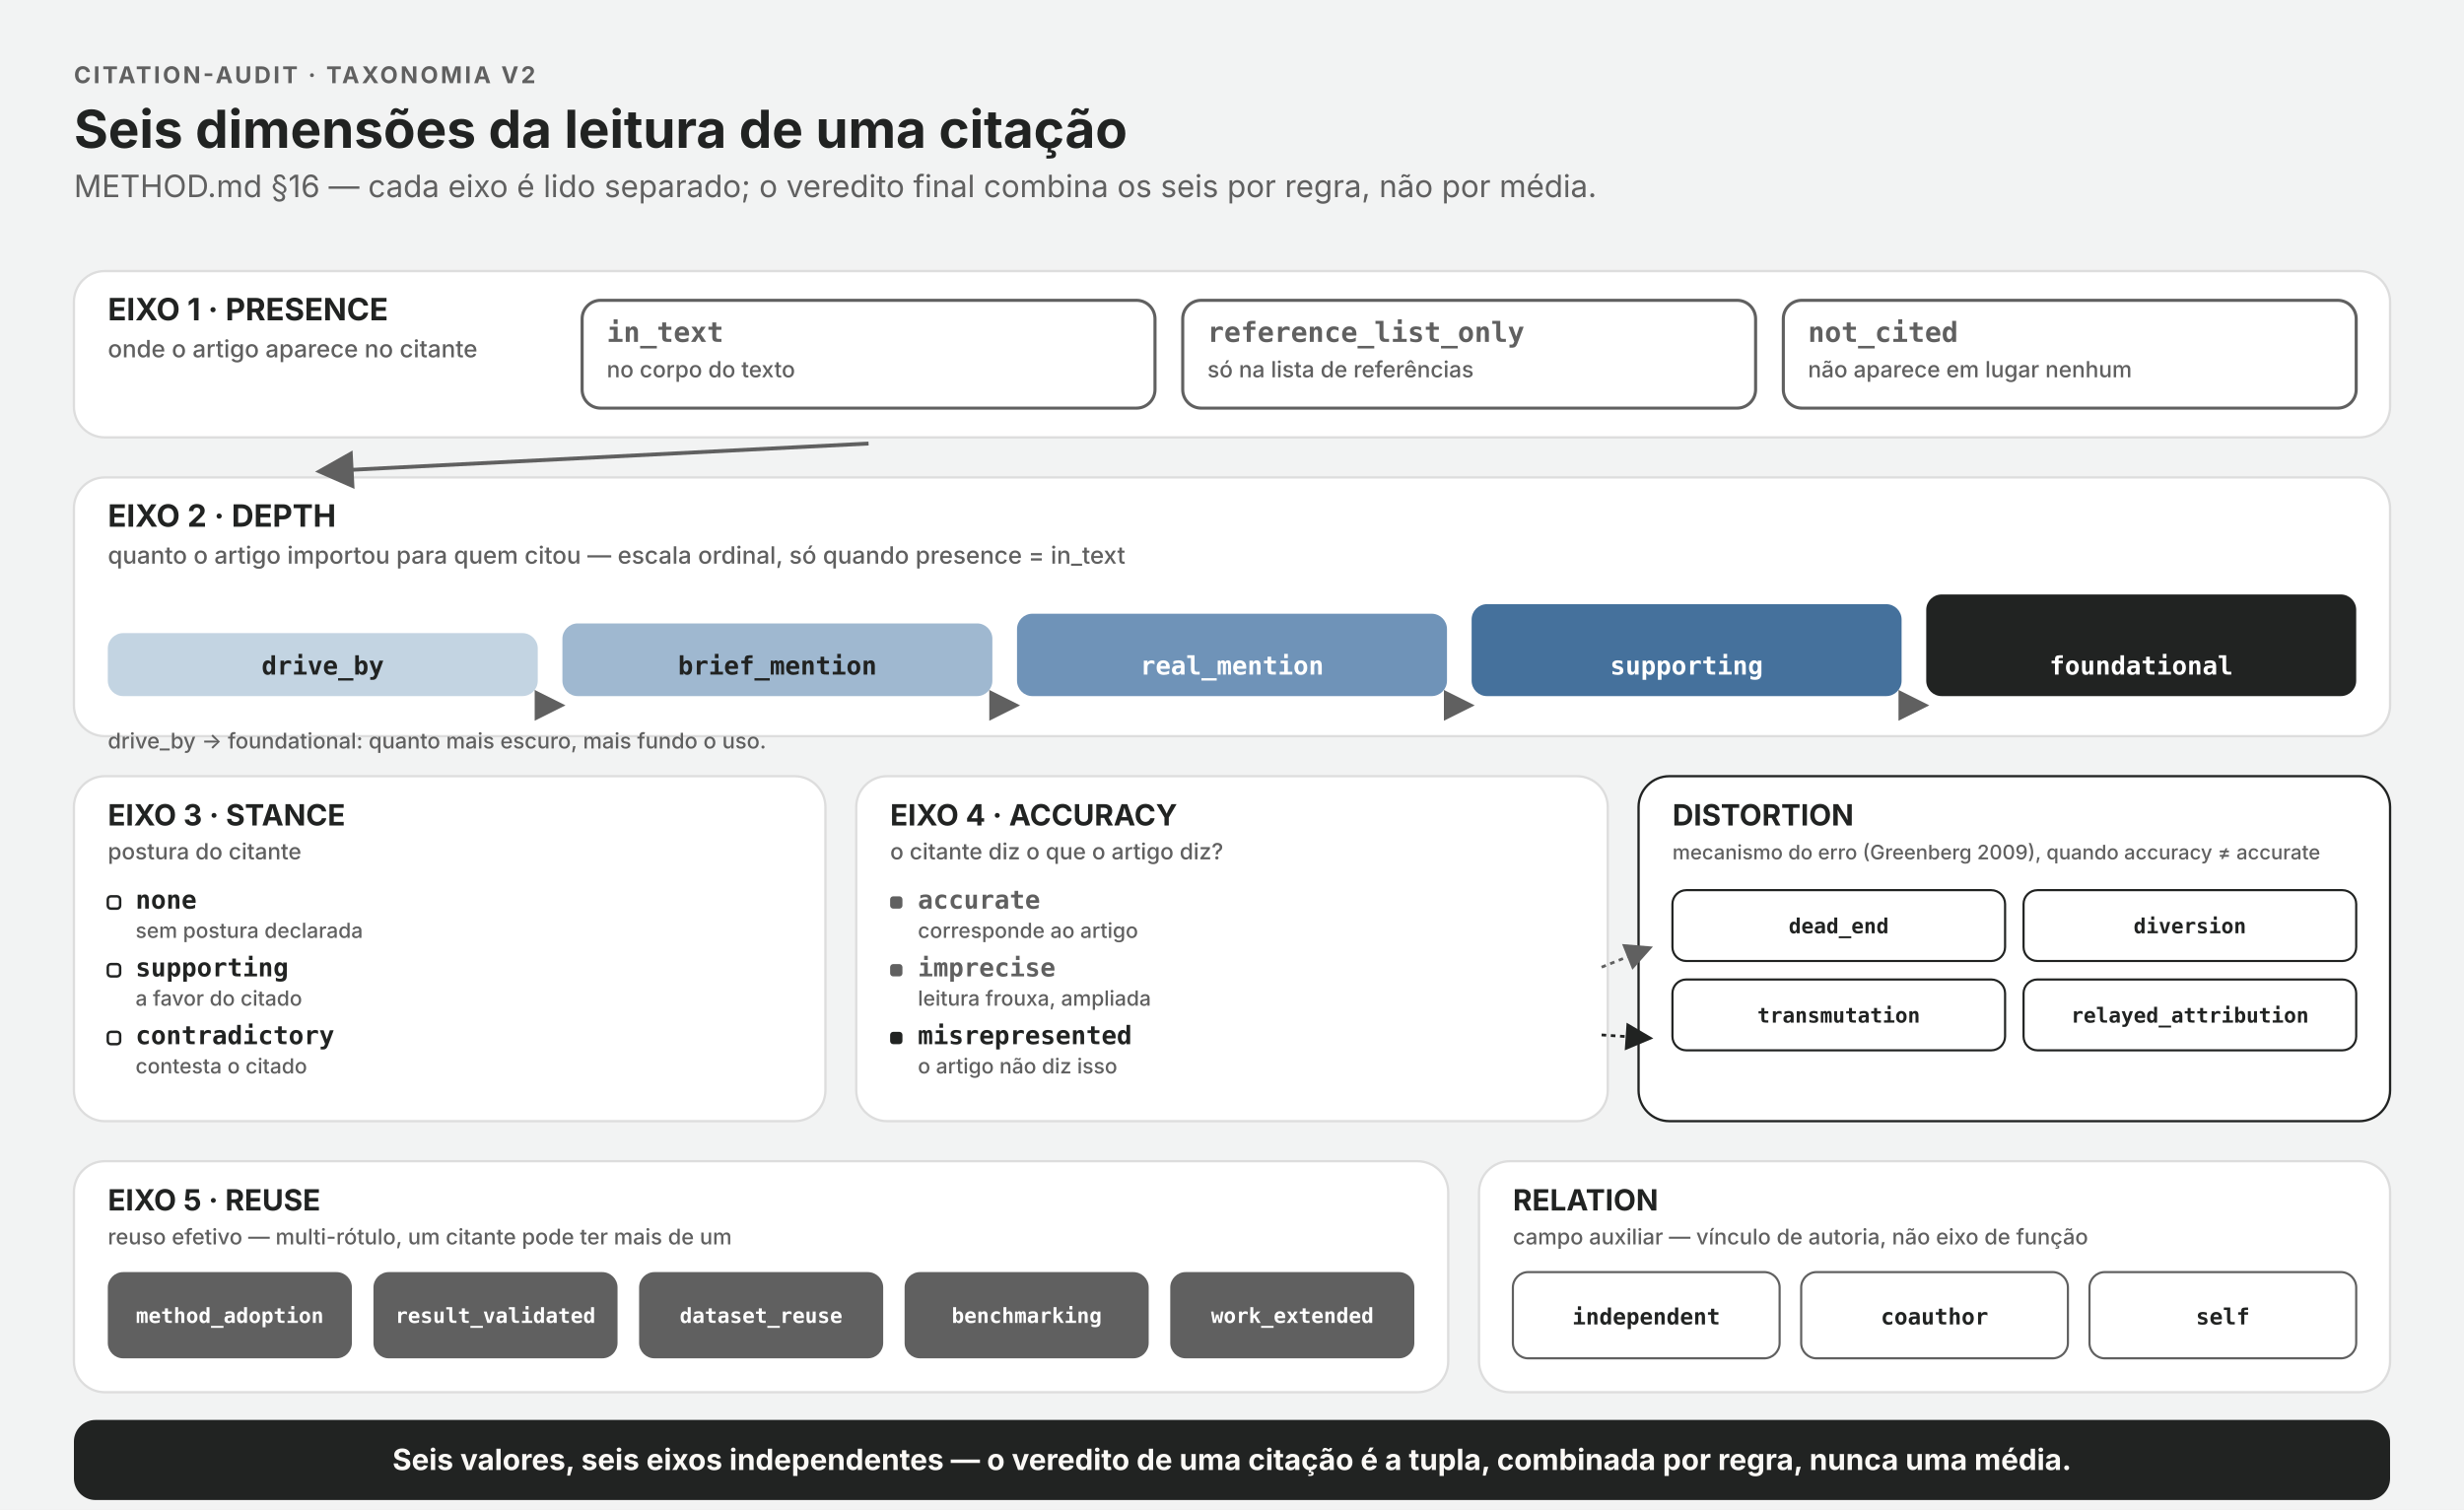
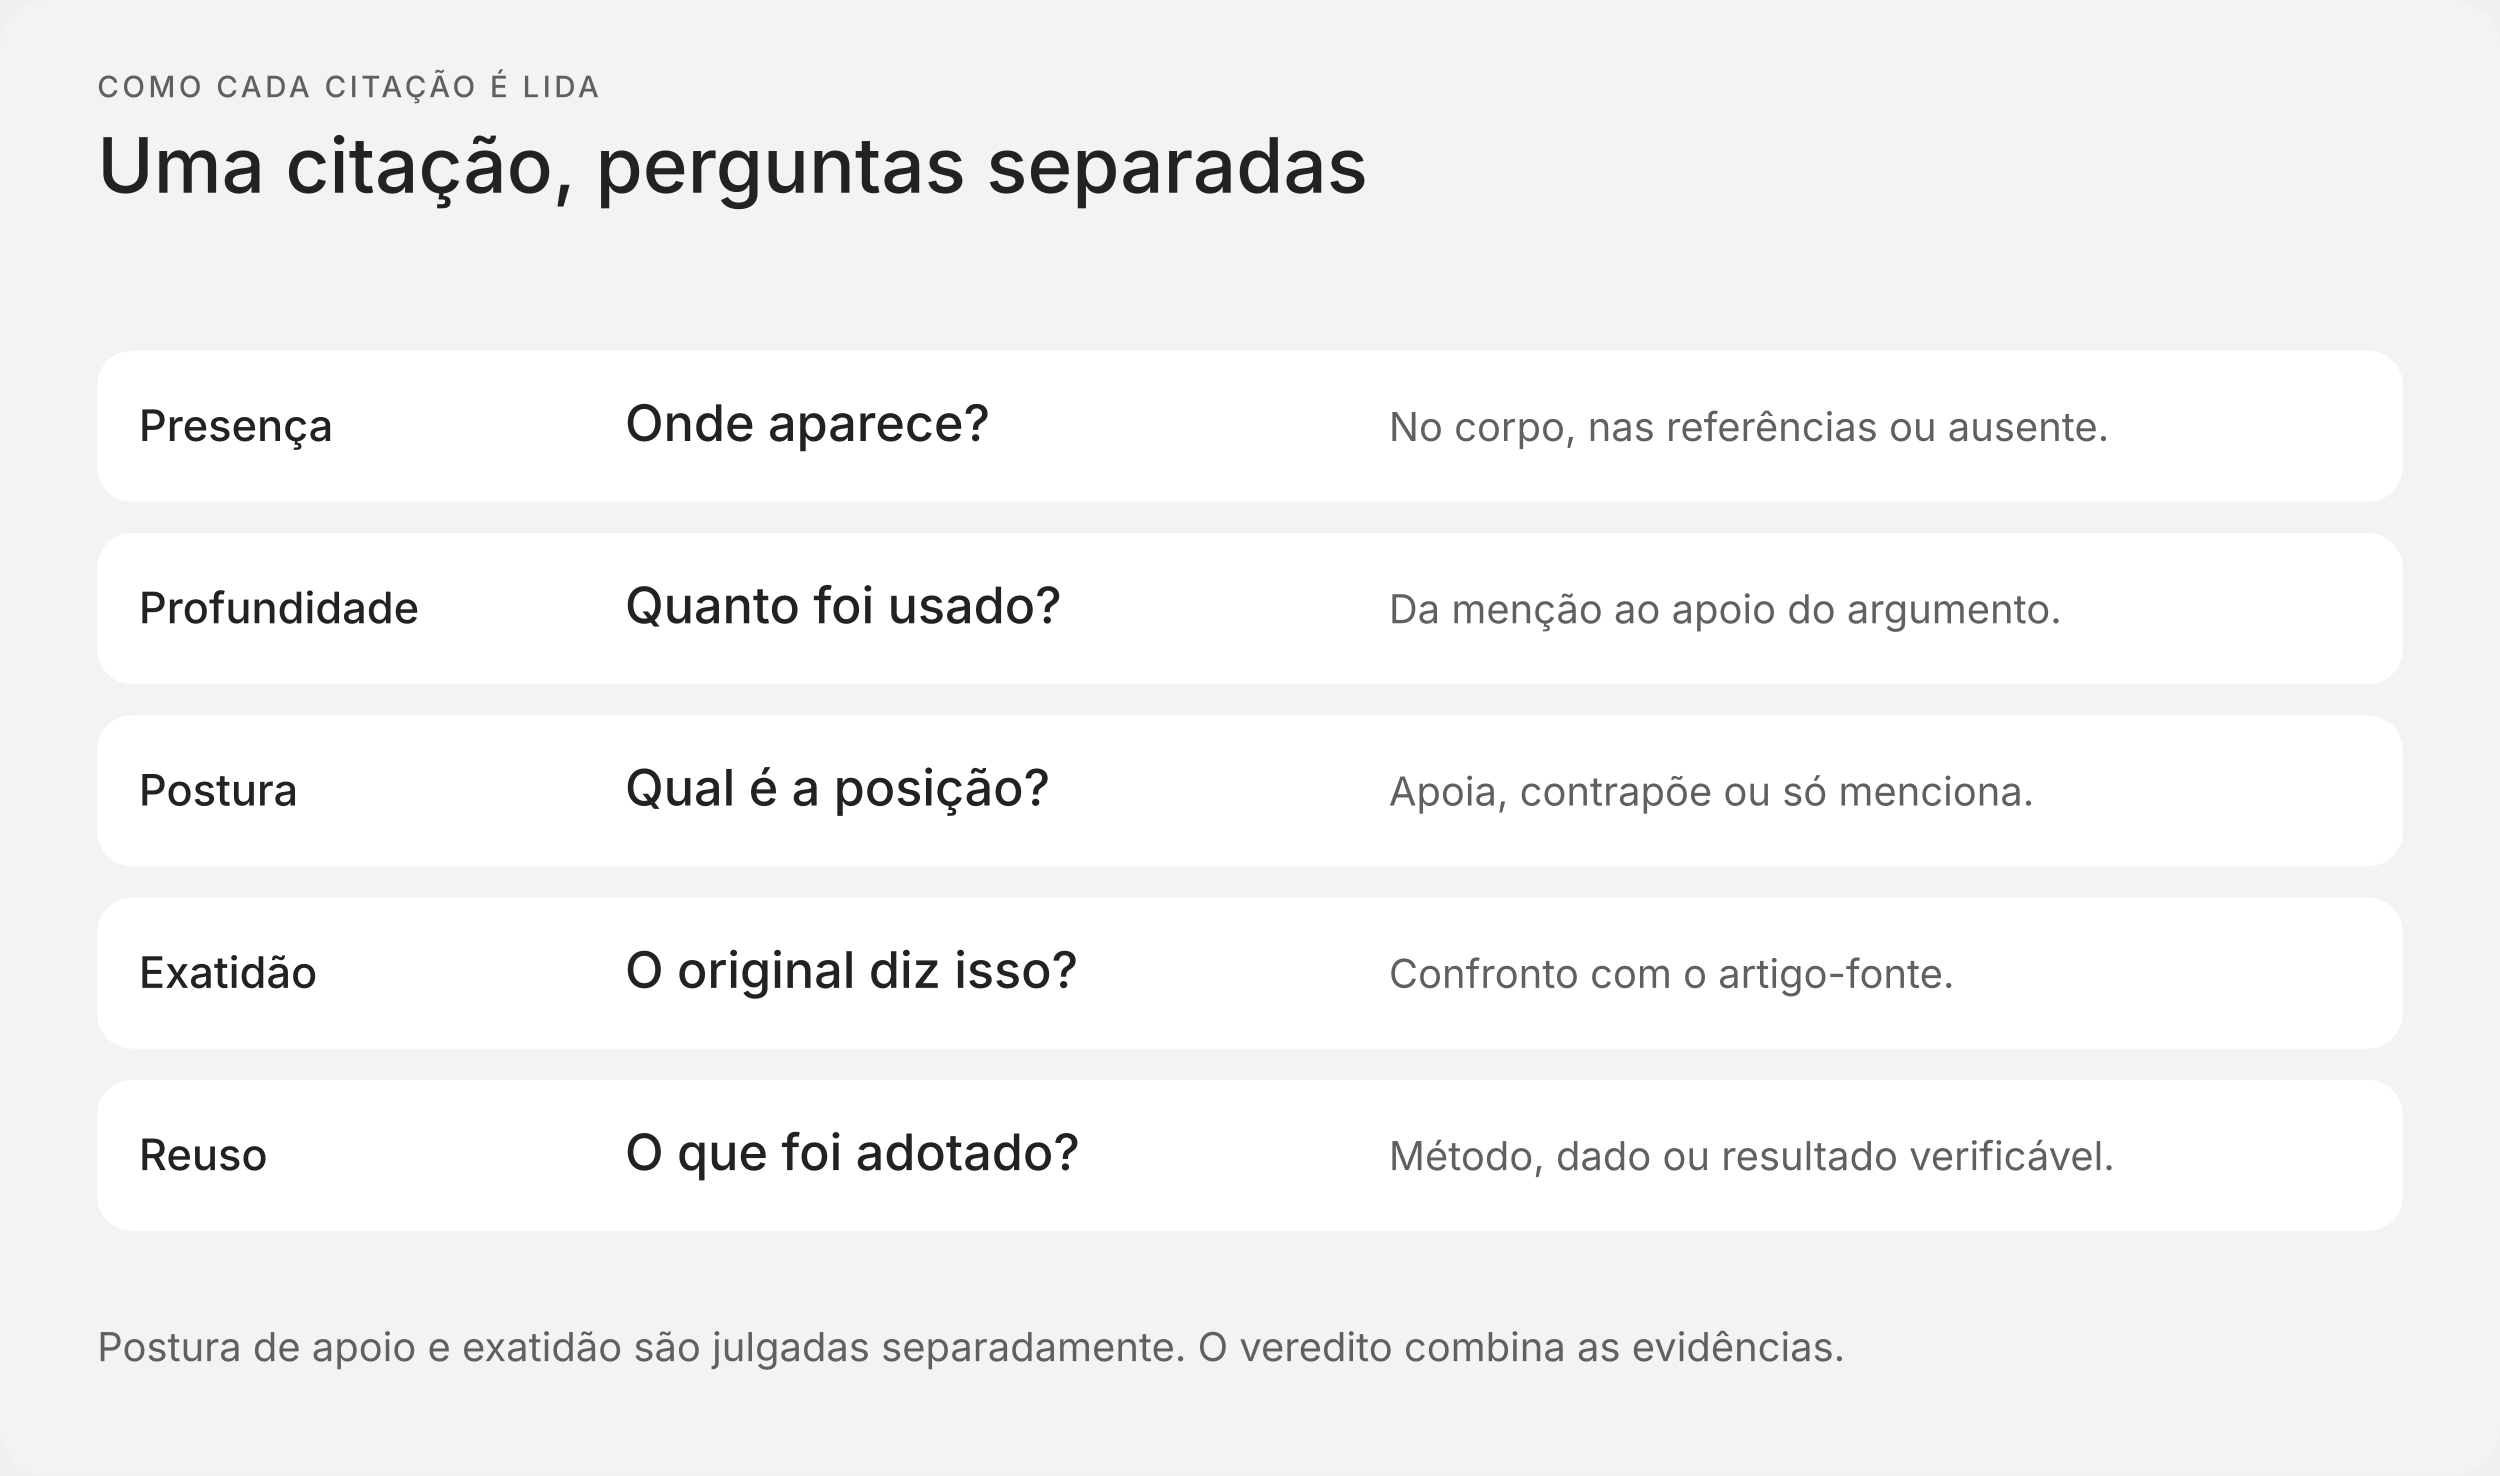
- <svg xmlns="http://www.w3.org/2000/svg" viewBox="0 0 1600 980" font-family="Inter, -apple-system, 'Segoe UI', Helvetica, Arial, sans-serif" role="img" aria-labelledby="title desc">
+ <svg xmlns="http://www.w3.org/2000/svg" width="1440" height="850" viewBox="0 0 1440 850" role="img" aria-labelledby="title desc">
  <defs>
-     <marker id="arrow" markerWidth="10" markerHeight="10" refX="8" refY="5" orient="auto">
-       <path d="M0,0 L10,5 L0,10 Z" fill="#606060" />
-     </marker>
-     <marker id="arrowBlue" markerWidth="10" markerHeight="10" refX="8" refY="5" orient="auto">
-       <path d="M0,0 L10,5 L0,10 Z" fill="#212322" />
-     </marker>
-     <marker id="arrowAmber" markerWidth="10" markerHeight="10" refX="8" refY="5" orient="auto">
-       <path d="M0,0 L10,5 L0,10 Z" fill="#606060" />
-     </marker>
-     <marker id="arrowTerra" markerWidth="10" markerHeight="10" refX="8" refY="5" orient="auto">
-       <path d="M0,0 L10,5 L0,10 Z" fill="#212322" />
-     </marker>
-     <marker id="arrowSage" markerWidth="10" markerHeight="10" refX="8" refY="5" orient="auto">
-       <path d="M0,0 L10,5 L0,10 Z" fill="#606060" />
+     <marker id="arrow" markerWidth="8" markerHeight="8" refX="6" refY="4" orient="auto">
+       <path d="M0,0 L8,4 L0,8" fill="none" stroke="#606060" stroke-width="1.5" />
    </marker>
  </defs>
-   <rect width="1600" height="980" fill="#F2F3F3" />
-   <text x="48.0" y="54.0" font-family="Inter, -apple-system, 'Segoe UI', Helvetica, Arial, sans-serif" font-size="15" font-weight="700" fill="#606060" text-anchor="start" letter-spacing="1.6">CITATION-AUDIT · TAXONOMIA V2</text>
-   <text x="48.0" y="96.0" font-family="Inter, -apple-system, 'Segoe UI', Helvetica, Arial, sans-serif" font-size="34" font-weight="700" fill="#212322" text-anchor="start">Seis dimensões da leitura de uma citação</text>
-   <text x="48.0" y="128.0" font-family="Inter, -apple-system, 'Segoe UI', Helvetica, Arial, sans-serif" font-size="20" font-weight="400" fill="#606060" text-anchor="start">METHOD.md §16 — cada eixo é lido separado; o veredito final combina os seis por regra, não por média.</text>
-   <rect x="48.0" y="176.0" width="1504.0" height="108.0" rx="20" fill="#FFFFFF" stroke="#DDDDDD" stroke-width="1.5" />
-   <text x="70.0" y="208.0" font-family="Inter, -apple-system, 'Segoe UI', Helvetica, Arial, sans-serif" font-size="20" font-weight="700" fill="#212322" text-anchor="start">EIXO 1 · PRESENCE</text>
-   <text x="70.0" y="232.0" font-family="Inter, -apple-system, 'Segoe UI', Helvetica, Arial, sans-serif" font-size="15.5" font-weight="500" fill="#606060" text-anchor="start">onde o artigo aparece no citante</text>
-   <rect x="378.0" y="195.0" width="372.0" height="70.0" rx="12" fill="#FFFFFF" stroke="#606060" stroke-width="2" />
-   <text x="394.0" y="222.0" font-family="'JetBrains Mono', SFMono-Regular, Menlo, monospace" font-size="18" font-weight="700" fill="#606060" text-anchor="start">in_text</text>
-   <text x="394.0" y="245.0" font-family="Inter, -apple-system, 'Segoe UI', Helvetica, Arial, sans-serif" font-size="14.5" font-weight="500" fill="#606060" text-anchor="start">no corpo do texto</text>
-   <rect x="768.0" y="195.0" width="372.0" height="70.0" rx="12" fill="#FFFFFF" stroke="#606060" stroke-width="2" />
-   <text x="784.0" y="222.0" font-family="'JetBrains Mono', SFMono-Regular, Menlo, monospace" font-size="18" font-weight="700" fill="#606060" text-anchor="start">reference_list_only</text>
-   <text x="784.0" y="245.0" font-family="Inter, -apple-system, 'Segoe UI', Helvetica, Arial, sans-serif" font-size="14.5" font-weight="500" fill="#606060" text-anchor="start">só na lista de referências</text>
-   <rect x="1158.0" y="195.0" width="372.0" height="70.0" rx="12" fill="#FFFFFF" stroke="#606060" stroke-width="2" />
-   <text x="1174.0" y="222.0" font-family="'JetBrains Mono', SFMono-Regular, Menlo, monospace" font-size="18" font-weight="700" fill="#606060" text-anchor="start">not_cited</text>
-   <text x="1174.0" y="245.0" font-family="Inter, -apple-system, 'Segoe UI', Helvetica, Arial, sans-serif" font-size="14.5" font-weight="500" fill="#606060" text-anchor="start">não aparece em lugar nenhum</text>
-   <rect x="48.0" y="310.0" width="1504.0" height="168.0" rx="20" fill="#FFFFFF" stroke="#DDDDDD" stroke-width="1.5" />
-   <text x="70.0" y="342.0" font-family="Inter, -apple-system, 'Segoe UI', Helvetica, Arial, sans-serif" font-size="20" font-weight="700" fill="#212322" text-anchor="start">EIXO 2 · DEPTH</text>
-   <text x="70.0" y="366.0" font-family="Inter, -apple-system, 'Segoe UI', Helvetica, Arial, sans-serif" font-size="15.5" font-weight="500" fill="#606060" text-anchor="start">quanto o artigo importou para quem citou — escala ordinal, só quando presence = in_text</text>
-   <path d="M564.0 288.0 L209.6 306.0" stroke="#606060" stroke-width="2.5" fill="none" marker-end="url(#arrowSage)" />
-   <rect x="70.0" y="411.1" width="279.2" height="40.9" rx="10" fill="#c3d4e2" />
-   <text x="209.6" y="438.0" font-family="'JetBrains Mono', SFMono-Regular, Menlo, monospace" font-size="16.5" font-weight="700" fill="#212322" text-anchor="middle">drive_by</text>
-   <path d="M351.2 458.0 L363.2 458.0" stroke="#606060" stroke-width="2" fill="none" marker-end="url(#arrow)" />
-   <rect x="365.2" y="404.8" width="279.2" height="47.2" rx="10" fill="#9fb8d0" />
-   <text x="504.8" y="438.0" font-family="'JetBrains Mono', SFMono-Regular, Menlo, monospace" font-size="16.5" font-weight="700" fill="#212322" text-anchor="middle">brief_mention</text>
-   <path d="M646.4 458.0 L658.4 458.0" stroke="#606060" stroke-width="2" fill="none" marker-end="url(#arrow)" />
-   <rect x="660.4" y="398.5" width="279.2" height="53.5" rx="10" fill="#6f93b8" />
-   <text x="800.0" y="438.0" font-family="'JetBrains Mono', SFMono-Regular, Menlo, monospace" font-size="16.5" font-weight="700" fill="#FFFFFF" text-anchor="middle">real_mention</text>
-   <path d="M941.6 458.0 L953.6 458.0" stroke="#606060" stroke-width="2" fill="none" marker-end="url(#arrow)" />
-   <rect x="955.6" y="392.3" width="279.2" height="59.7" rx="10" fill="#45719c" />
-   <text x="1095.2" y="438.0" font-family="'JetBrains Mono', SFMono-Regular, Menlo, monospace" font-size="16.5" font-weight="700" fill="#FFFFFF" text-anchor="middle">supporting</text>
-   <path d="M1236.8 458.0 L1248.8 458.0" stroke="#606060" stroke-width="2" fill="none" marker-end="url(#arrow)" />
-   <rect x="1250.8" y="386.0" width="279.2" height="66.0" rx="10" fill="#212322" />
-   <text x="1390.4" y="438.0" font-family="'JetBrains Mono', SFMono-Regular, Menlo, monospace" font-size="16.5" font-weight="700" fill="#FFFFFF" text-anchor="middle">foundational</text>
-   <text x="70.0" y="486.0" font-family="Inter, -apple-system, 'Segoe UI', Helvetica, Arial, sans-serif" font-size="14" font-weight="500" fill="#606060" text-anchor="start">drive_by → foundational: quanto mais escuro, mais fundo o uso.</text>
-   <rect x="48.0" y="504.0" width="488.0" height="224.0" rx="20" fill="#FFFFFF" stroke="#DDDDDD" stroke-width="1.5" />
-   <text x="70.0" y="536.0" font-family="Inter, -apple-system, 'Segoe UI', Helvetica, Arial, sans-serif" font-size="19" font-weight="700" fill="#212322" text-anchor="start">EIXO 3 · STANCE</text>
-   <text x="70.0" y="558.0" font-family="Inter, -apple-system, 'Segoe UI', Helvetica, Arial, sans-serif" font-size="14.5" font-weight="500" fill="#606060" text-anchor="start">postura do citante</text>
-   <rect x="70.0" y="582.0" width="8.0" height="8.0" rx="2" fill="none" stroke="#212322" stroke-width="1.6" />
-   <text x="88.0" y="590.0" font-family="'JetBrains Mono', SFMono-Regular, Menlo, monospace" font-size="16.5" font-weight="700" fill="#212322" text-anchor="start">none</text>
-   <text x="88.0" y="609.0" font-family="Inter, -apple-system, 'Segoe UI', Helvetica, Arial, sans-serif" font-size="13.5" font-weight="500" fill="#606060" text-anchor="start">sem postura declarada</text>
-   <rect x="70.0" y="626.0" width="8.0" height="8.0" rx="2" fill="none" stroke="#212322" stroke-width="1.6" />
-   <text x="88.0" y="634.0" font-family="'JetBrains Mono', SFMono-Regular, Menlo, monospace" font-size="16.5" font-weight="700" fill="#212322" text-anchor="start">supporting</text>
-   <text x="88.0" y="653.0" font-family="Inter, -apple-system, 'Segoe UI', Helvetica, Arial, sans-serif" font-size="13.5" font-weight="500" fill="#606060" text-anchor="start">a favor do citado</text>
-   <rect x="70.0" y="670.0" width="8.0" height="8.0" rx="2" fill="none" stroke="#212322" stroke-width="1.6" />
-   <text x="88.0" y="678.0" font-family="'JetBrains Mono', SFMono-Regular, Menlo, monospace" font-size="16.5" font-weight="700" fill="#212322" text-anchor="start">contradictory</text>
-   <text x="88.0" y="697.0" font-family="Inter, -apple-system, 'Segoe UI', Helvetica, Arial, sans-serif" font-size="13.5" font-weight="500" fill="#606060" text-anchor="start">contesta o citado</text>
-   <rect x="556.0" y="504.0" width="488.0" height="224.0" rx="20" fill="#FFFFFF" stroke="#DDDDDD" stroke-width="1.5" />
-   <text x="578.0" y="536.0" font-family="Inter, -apple-system, 'Segoe UI', Helvetica, Arial, sans-serif" font-size="19" font-weight="700" fill="#212322" text-anchor="start">EIXO 4 · ACCURACY</text>
-   <text x="578.0" y="558.0" font-family="Inter, -apple-system, 'Segoe UI', Helvetica, Arial, sans-serif" font-size="14.5" font-weight="500" fill="#606060" text-anchor="start">o citante diz o que o artigo diz?</text>
-   <rect x="578.0" y="582.0" width="8.0" height="8.0" rx="2" fill="#606060" />
-   <text x="596.0" y="590.0" font-family="'JetBrains Mono', SFMono-Regular, Menlo, monospace" font-size="16.5" font-weight="700" fill="#606060" text-anchor="start">accurate</text>
-   <text x="596.0" y="609.0" font-family="Inter, -apple-system, 'Segoe UI', Helvetica, Arial, sans-serif" font-size="13.5" font-weight="500" fill="#606060" text-anchor="start">corresponde ao artigo</text>
-   <rect x="578.0" y="626.0" width="8.0" height="8.0" rx="2" fill="#606060" />
-   <text x="596.0" y="634.0" font-family="'JetBrains Mono', SFMono-Regular, Menlo, monospace" font-size="16.5" font-weight="700" fill="#606060" text-anchor="start">imprecise</text>
-   <text x="596.0" y="653.0" font-family="Inter, -apple-system, 'Segoe UI', Helvetica, Arial, sans-serif" font-size="13.5" font-weight="500" fill="#606060" text-anchor="start">leitura frouxa, ampliada</text>
-   <rect x="578.0" y="670.0" width="8.0" height="8.0" rx="2" fill="#212322" />
-   <text x="596.0" y="678.0" font-family="'JetBrains Mono', SFMono-Regular, Menlo, monospace" font-size="16.5" font-weight="700" fill="#212322" text-anchor="start">misrepresented</text>
-   <text x="596.0" y="697.0" font-family="Inter, -apple-system, 'Segoe UI', Helvetica, Arial, sans-serif" font-size="13.5" font-weight="500" fill="#606060" text-anchor="start">o artigo não diz isso</text>
-   <rect x="1064.0" y="504.0" width="488.0" height="224.0" rx="20" fill="#FFFFFF" stroke="#212322" stroke-width="1.5" />
-   <text x="1086.0" y="536.0" font-family="Inter, -apple-system, 'Segoe UI', Helvetica, Arial, sans-serif" font-size="19" font-weight="700" fill="#212322" text-anchor="start">DISTORTION</text>
-   <text x="1086.0" y="558.0" font-family="Inter, -apple-system, 'Segoe UI', Helvetica, Arial, sans-serif" font-size="13" font-weight="500" fill="#606060" text-anchor="start">mecanismo do erro (Greenberg 2009), quando accuracy ≠ accurate</text>
-   <rect x="1086.0" y="578.0" width="216.0" height="46.0" rx="9" fill="none" stroke="#212322" stroke-width="1.4" />
-   <text x="1194.0" y="606.0" font-family="'JetBrains Mono', SFMono-Regular, Menlo, monospace" font-size="13.5" font-weight="700" fill="#212322" text-anchor="middle">dead_end</text>
-   <rect x="1314.0" y="578.0" width="216.0" height="46.0" rx="9" fill="none" stroke="#212322" stroke-width="1.4" />
-   <text x="1422.0" y="606.0" font-family="'JetBrains Mono', SFMono-Regular, Menlo, monospace" font-size="13.5" font-weight="700" fill="#212322" text-anchor="middle">diversion</text>
-   <rect x="1086.0" y="636.0" width="216.0" height="46.0" rx="9" fill="none" stroke="#212322" stroke-width="1.4" />
-   <text x="1194.0" y="664.0" font-family="'JetBrains Mono', SFMono-Regular, Menlo, monospace" font-size="13.5" font-weight="700" fill="#212322" text-anchor="middle">transmutation</text>
-   <rect x="1314.0" y="636.0" width="216.0" height="46.0" rx="9" fill="none" stroke="#212322" stroke-width="1.4" />
-   <text x="1422.0" y="664.0" font-family="'JetBrains Mono', SFMono-Regular, Menlo, monospace" font-size="13.5" font-weight="700" fill="#212322" text-anchor="middle">relayed_attribution</text>
-   <path d="M1040.0 628.0 L1070.0 616.0" stroke="#606060" stroke-width="1.8" fill="none" marker-end="url(#arrowAmber)" stroke-dasharray="3 3" />
-   <path d="M1040.0 672.0 L1070.0 674.0" stroke="#212322" stroke-width="1.8" fill="none" marker-end="url(#arrowTerra)" stroke-dasharray="3 3" />
-   <rect x="48.0" y="754.0" width="892.4" height="150.0" rx="20" fill="#FFFFFF" stroke="#DDDDDD" stroke-width="1.5" />
-   <text x="70.0" y="786.0" font-family="Inter, -apple-system, 'Segoe UI', Helvetica, Arial, sans-serif" font-size="19" font-weight="700" fill="#212322" text-anchor="start">EIXO 5 · REUSE</text>
-   <text x="70.0" y="808.0" font-family="Inter, -apple-system, 'Segoe UI', Helvetica, Arial, sans-serif" font-size="14" font-weight="500" fill="#606060" text-anchor="start">reuso efetivo — multi-rótulo, um citante pode ter mais de um</text>
-   <rect x="70.0" y="826.0" width="158.5" height="56.0" rx="10" fill="#606060" />
-   <text x="149.2" y="859.0" font-family="'JetBrains Mono', SFMono-Regular, Menlo, monospace" font-size="13.5" font-weight="700" fill="#FFFFFF" text-anchor="middle">method_adoption</text>
-   <rect x="242.5" y="826.0" width="158.5" height="56.0" rx="10" fill="#606060" />
-   <text x="321.7" y="859.0" font-family="'JetBrains Mono', SFMono-Regular, Menlo, monospace" font-size="13.5" font-weight="700" fill="#FFFFFF" text-anchor="middle">result_validated</text>
-   <rect x="415.0" y="826.0" width="158.5" height="56.0" rx="10" fill="#606060" />
-   <text x="494.2" y="859.0" font-family="'JetBrains Mono', SFMono-Regular, Menlo, monospace" font-size="13.5" font-weight="700" fill="#FFFFFF" text-anchor="middle">dataset_reuse</text>
-   <rect x="587.4" y="826.0" width="158.5" height="56.0" rx="10" fill="#606060" />
-   <text x="666.7" y="859.0" font-family="'JetBrains Mono', SFMono-Regular, Menlo, monospace" font-size="13.5" font-weight="700" fill="#FFFFFF" text-anchor="middle">benchmarking</text>
-   <rect x="759.9" y="826.0" width="158.5" height="56.0" rx="10" fill="#606060" />
-   <text x="839.2" y="859.0" font-family="'JetBrains Mono', SFMono-Regular, Menlo, monospace" font-size="13.5" font-weight="700" fill="#FFFFFF" text-anchor="middle">work_extended</text>
-   <rect x="960.4" y="754.0" width="591.6" height="150.0" rx="20" fill="#FFFFFF" stroke="#DDDDDD" stroke-width="1.5" />
-   <text x="982.4" y="786.0" font-family="Inter, -apple-system, 'Segoe UI', Helvetica, Arial, sans-serif" font-size="19" font-weight="700" fill="#212322" text-anchor="start">RELATION</text>
-   <text x="982.4" y="808.0" font-family="Inter, -apple-system, 'Segoe UI', Helvetica, Arial, sans-serif" font-size="14" font-weight="500" fill="#606060" text-anchor="start">campo auxiliar — vínculo de autoria, não eixo de função</text>
-   <rect x="982.4" y="826.0" width="173.2" height="56.0" rx="10" fill="none" stroke="#606060" stroke-width="1.4" />
-   <text x="1069.0" y="860.0" font-family="'JetBrains Mono', SFMono-Regular, Menlo, monospace" font-size="14.5" font-weight="700" fill="#212322" text-anchor="middle">independent</text>
-   <rect x="1169.6" y="826.0" width="173.2" height="56.0" rx="10" fill="none" stroke="#606060" stroke-width="1.4" />
-   <text x="1256.2" y="860.0" font-family="'JetBrains Mono', SFMono-Regular, Menlo, monospace" font-size="14.5" font-weight="700" fill="#212322" text-anchor="middle">coauthor</text>
-   <rect x="1356.8" y="826.0" width="173.2" height="56.0" rx="10" fill="none" stroke="#606060" stroke-width="1.4" />
-   <text x="1443.4" y="860.0" font-family="'JetBrains Mono', SFMono-Regular, Menlo, monospace" font-size="14.5" font-weight="700" fill="#212322" text-anchor="middle">self</text>
-   <rect x="48.0" y="922.0" width="1504.0" height="52.0" rx="14" fill="#212322" />
-   <text x="800.0" y="954.5" font-family="Inter, -apple-system, 'Segoe UI', Helvetica, Arial, sans-serif" font-size="19" font-weight="700" fill="#FBF9F6" text-anchor="middle">Seis valores, seis eixos independentes — o veredito de uma citação é a tupla, combinada por regra, nunca uma média.</text>
+   <rect x="0" y="0" width="1440" height="850" rx="28" fill="#F2F3F3" />
+   <text x="56" y="56" font-family="Inter, -apple-system, 'Segoe UI', Helvetica, Arial, sans-serif" font-size="17" font-weight="500" fill="#606060" text-anchor="start" letter-spacing="2">COMO CADA CITAÇÃO É LIDA</text>
+   <text x="56" y="111" font-family="Inter, -apple-system, 'Segoe UI', Helvetica, Arial, sans-serif" font-size="44" font-weight="500" fill="#212322" text-anchor="start">Uma citação, perguntas separadas</text>
+   <rect x="56" y="202" width="1328" height="87" rx="20" fill="#FFFFFF" />
+   <text x="80" y="254" font-family="Inter, -apple-system, 'Segoe UI', Helvetica, Arial, sans-serif" font-size="25" font-weight="500" fill="#212322" text-anchor="start">Presença</text>
+   <text x="360" y="254" font-family="Inter, -apple-system, 'Segoe UI', Helvetica, Arial, sans-serif" font-size="29" font-weight="500" fill="#212322" text-anchor="start">Onde aparece?</text>
+   <text x="800" y="254" font-family="Inter, -apple-system, 'Segoe UI', Helvetica, Arial, sans-serif" font-size="23" font-weight="400" fill="#606060" text-anchor="start">No corpo, nas referências ou ausente.</text>
+   <rect x="56" y="307" width="1328" height="87" rx="20" fill="#FFFFFF" />
+   <text x="80" y="359" font-family="Inter, -apple-system, 'Segoe UI', Helvetica, Arial, sans-serif" font-size="25" font-weight="500" fill="#212322" text-anchor="start">Profundidade</text>
+   <text x="360" y="359" font-family="Inter, -apple-system, 'Segoe UI', Helvetica, Arial, sans-serif" font-size="29" font-weight="500" fill="#212322" text-anchor="start">Quanto foi usado?</text>
+   <text x="800" y="359" font-family="Inter, -apple-system, 'Segoe UI', Helvetica, Arial, sans-serif" font-size="23" font-weight="400" fill="#606060" text-anchor="start">Da menção ao apoio do argumento.</text>
+   <rect x="56" y="412" width="1328" height="87" rx="20" fill="#FFFFFF" />
+   <text x="80" y="464" font-family="Inter, -apple-system, 'Segoe UI', Helvetica, Arial, sans-serif" font-size="25" font-weight="500" fill="#212322" text-anchor="start">Postura</text>
+   <text x="360" y="464" font-family="Inter, -apple-system, 'Segoe UI', Helvetica, Arial, sans-serif" font-size="29" font-weight="500" fill="#212322" text-anchor="start">Qual é a posição?</text>
+   <text x="800" y="464" font-family="Inter, -apple-system, 'Segoe UI', Helvetica, Arial, sans-serif" font-size="23" font-weight="400" fill="#606060" text-anchor="start">Apoia, contrapõe ou só menciona.</text>
+   <rect x="56" y="517" width="1328" height="87" rx="20" fill="#FFFFFF" />
+   <text x="80" y="569" font-family="Inter, -apple-system, 'Segoe UI', Helvetica, Arial, sans-serif" font-size="25" font-weight="500" fill="#212322" text-anchor="start">Exatidão</text>
+   <text x="360" y="569" font-family="Inter, -apple-system, 'Segoe UI', Helvetica, Arial, sans-serif" font-size="29" font-weight="500" fill="#212322" text-anchor="start">O original diz isso?</text>
+   <text x="800" y="569" font-family="Inter, -apple-system, 'Segoe UI', Helvetica, Arial, sans-serif" font-size="23" font-weight="400" fill="#606060" text-anchor="start">Confronto com o artigo-fonte.</text>
+   <rect x="56" y="622" width="1328" height="87" rx="20" fill="#FFFFFF" />
+   <text x="80" y="674" font-family="Inter, -apple-system, 'Segoe UI', Helvetica, Arial, sans-serif" font-size="25" font-weight="500" fill="#212322" text-anchor="start">Reuso</text>
+   <text x="360" y="674" font-family="Inter, -apple-system, 'Segoe UI', Helvetica, Arial, sans-serif" font-size="29" font-weight="500" fill="#212322" text-anchor="start">O que foi adotado?</text>
+   <text x="800" y="674" font-family="Inter, -apple-system, 'Segoe UI', Helvetica, Arial, sans-serif" font-size="23" font-weight="400" fill="#606060" text-anchor="start">Método, dado ou resultado verificável.</text>
+   <text x="56" y="784" font-family="Inter, -apple-system, 'Segoe UI', Helvetica, Arial, sans-serif" font-size="23" font-weight="400" fill="#606060" text-anchor="start">Postura de apoio e exatidão são julgadas separadamente. O veredito combina as evidências.</text>
</svg>
